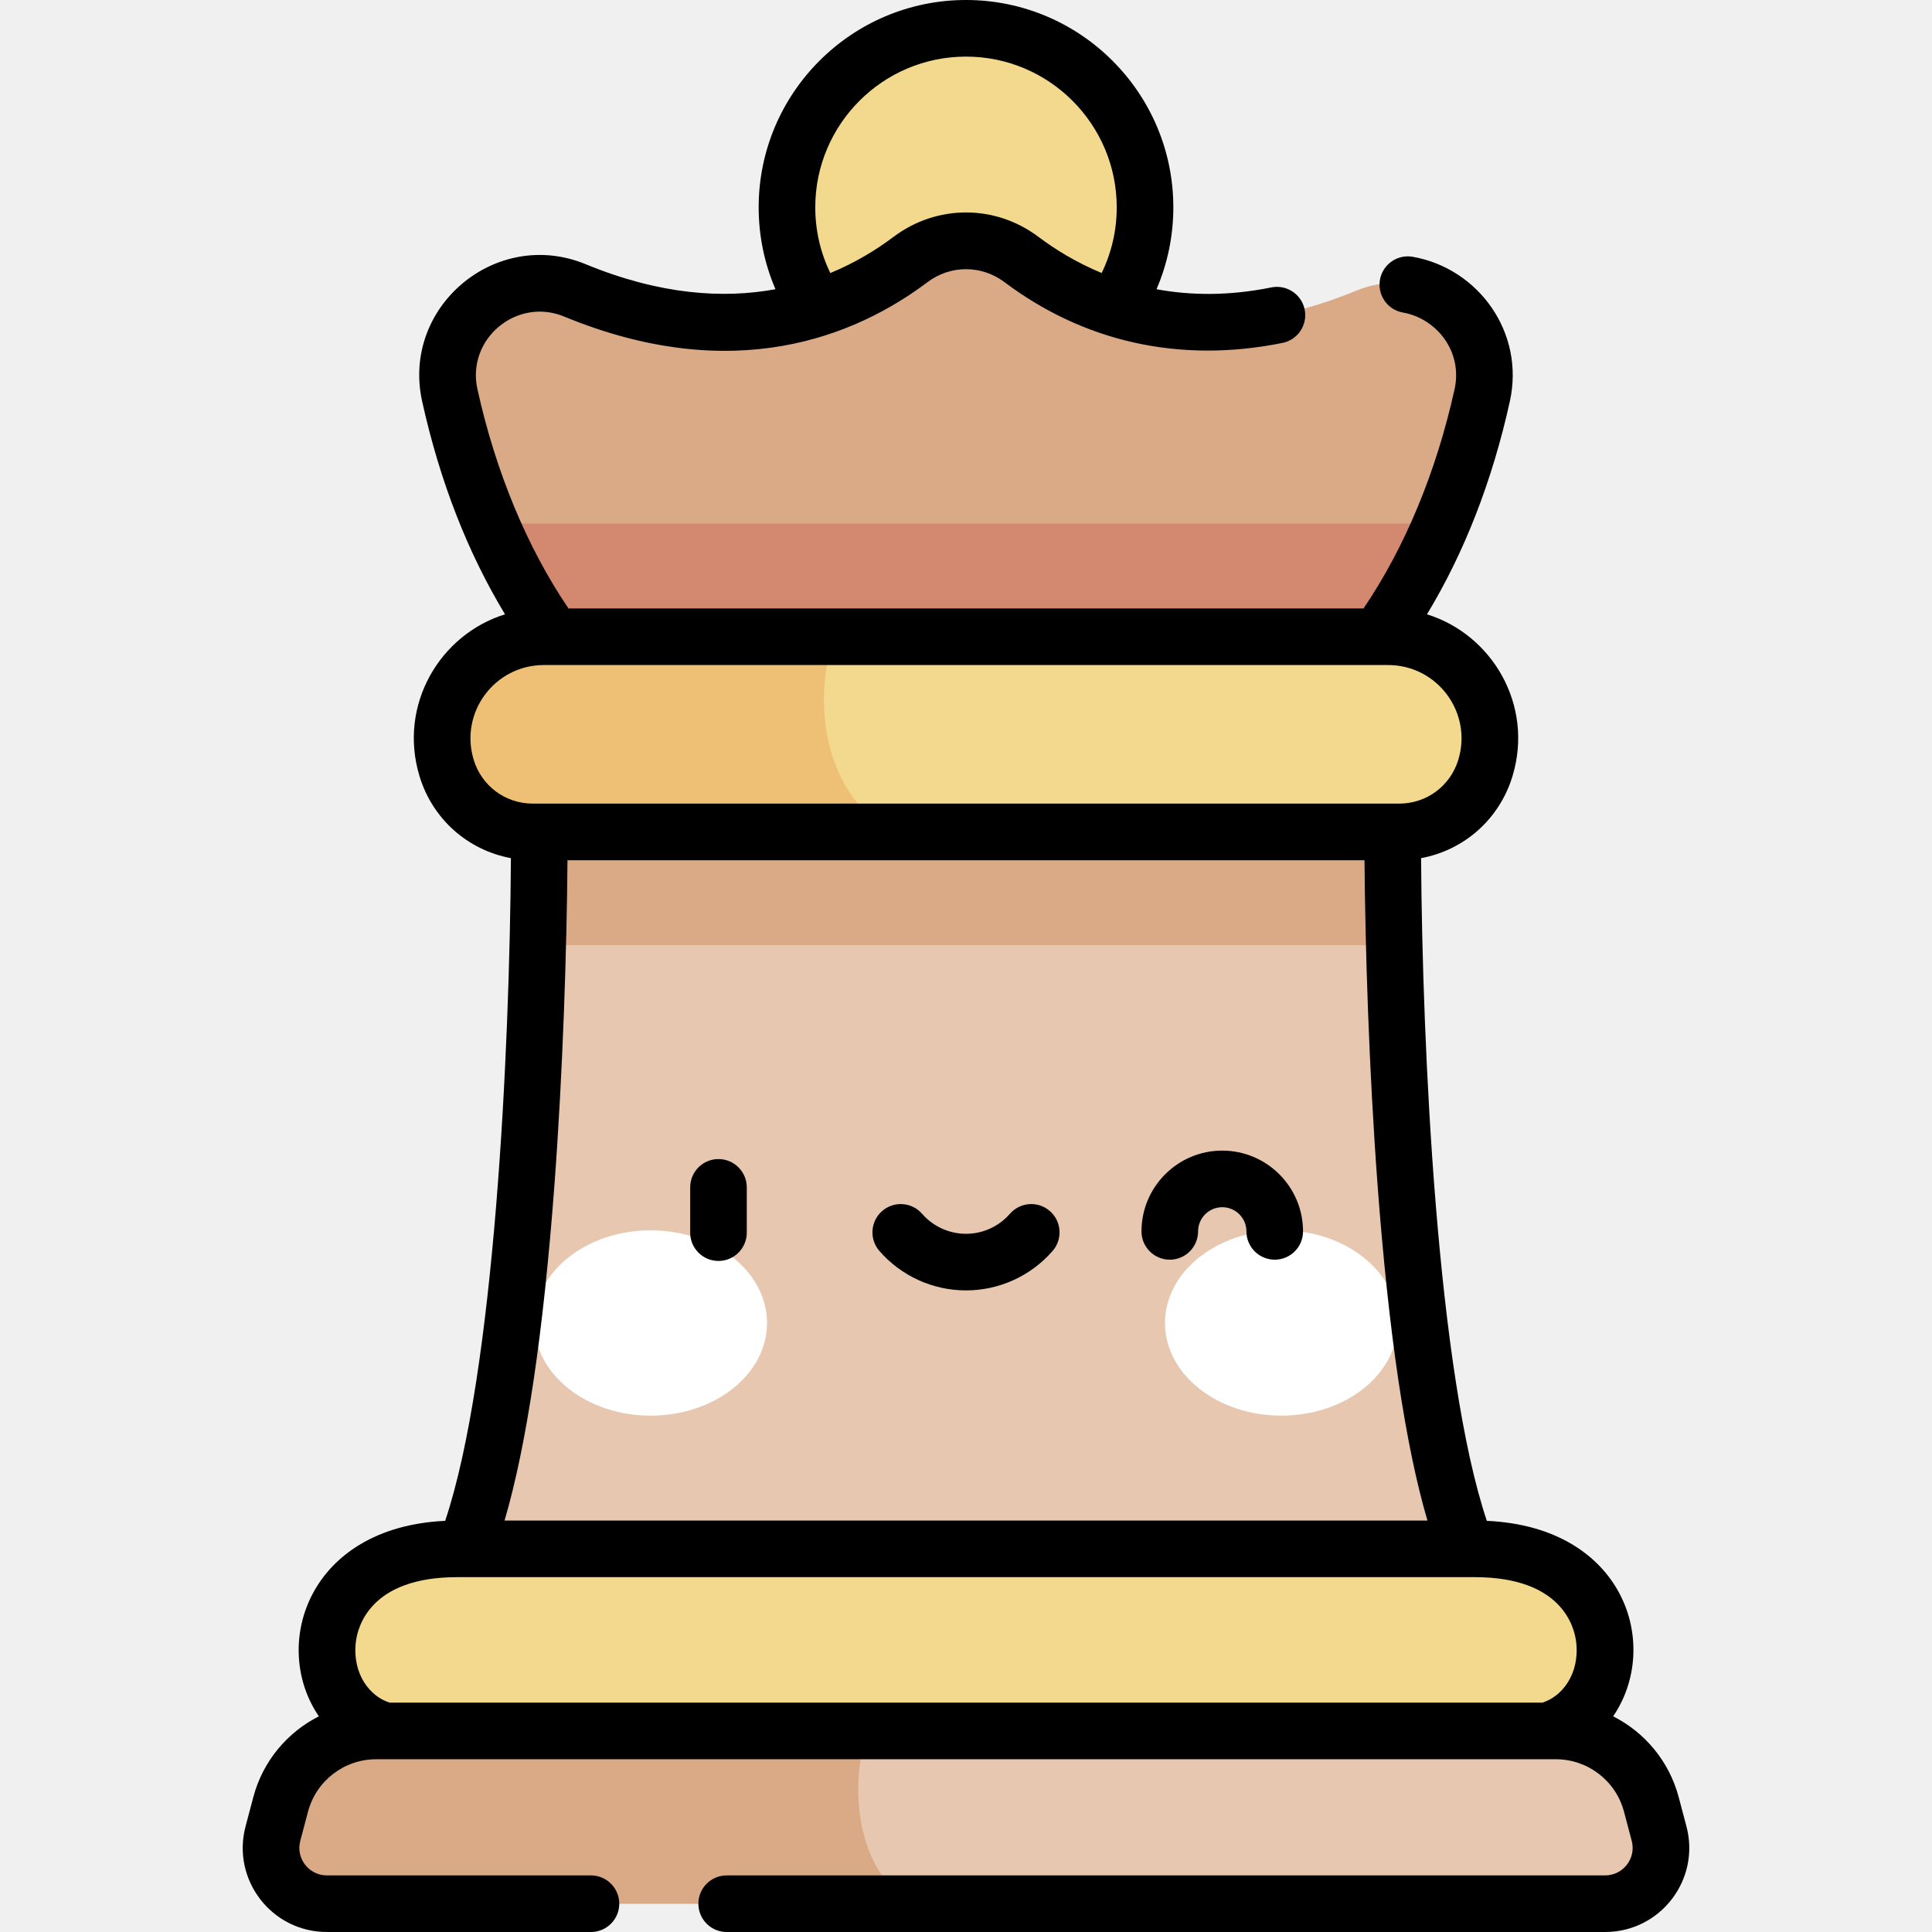
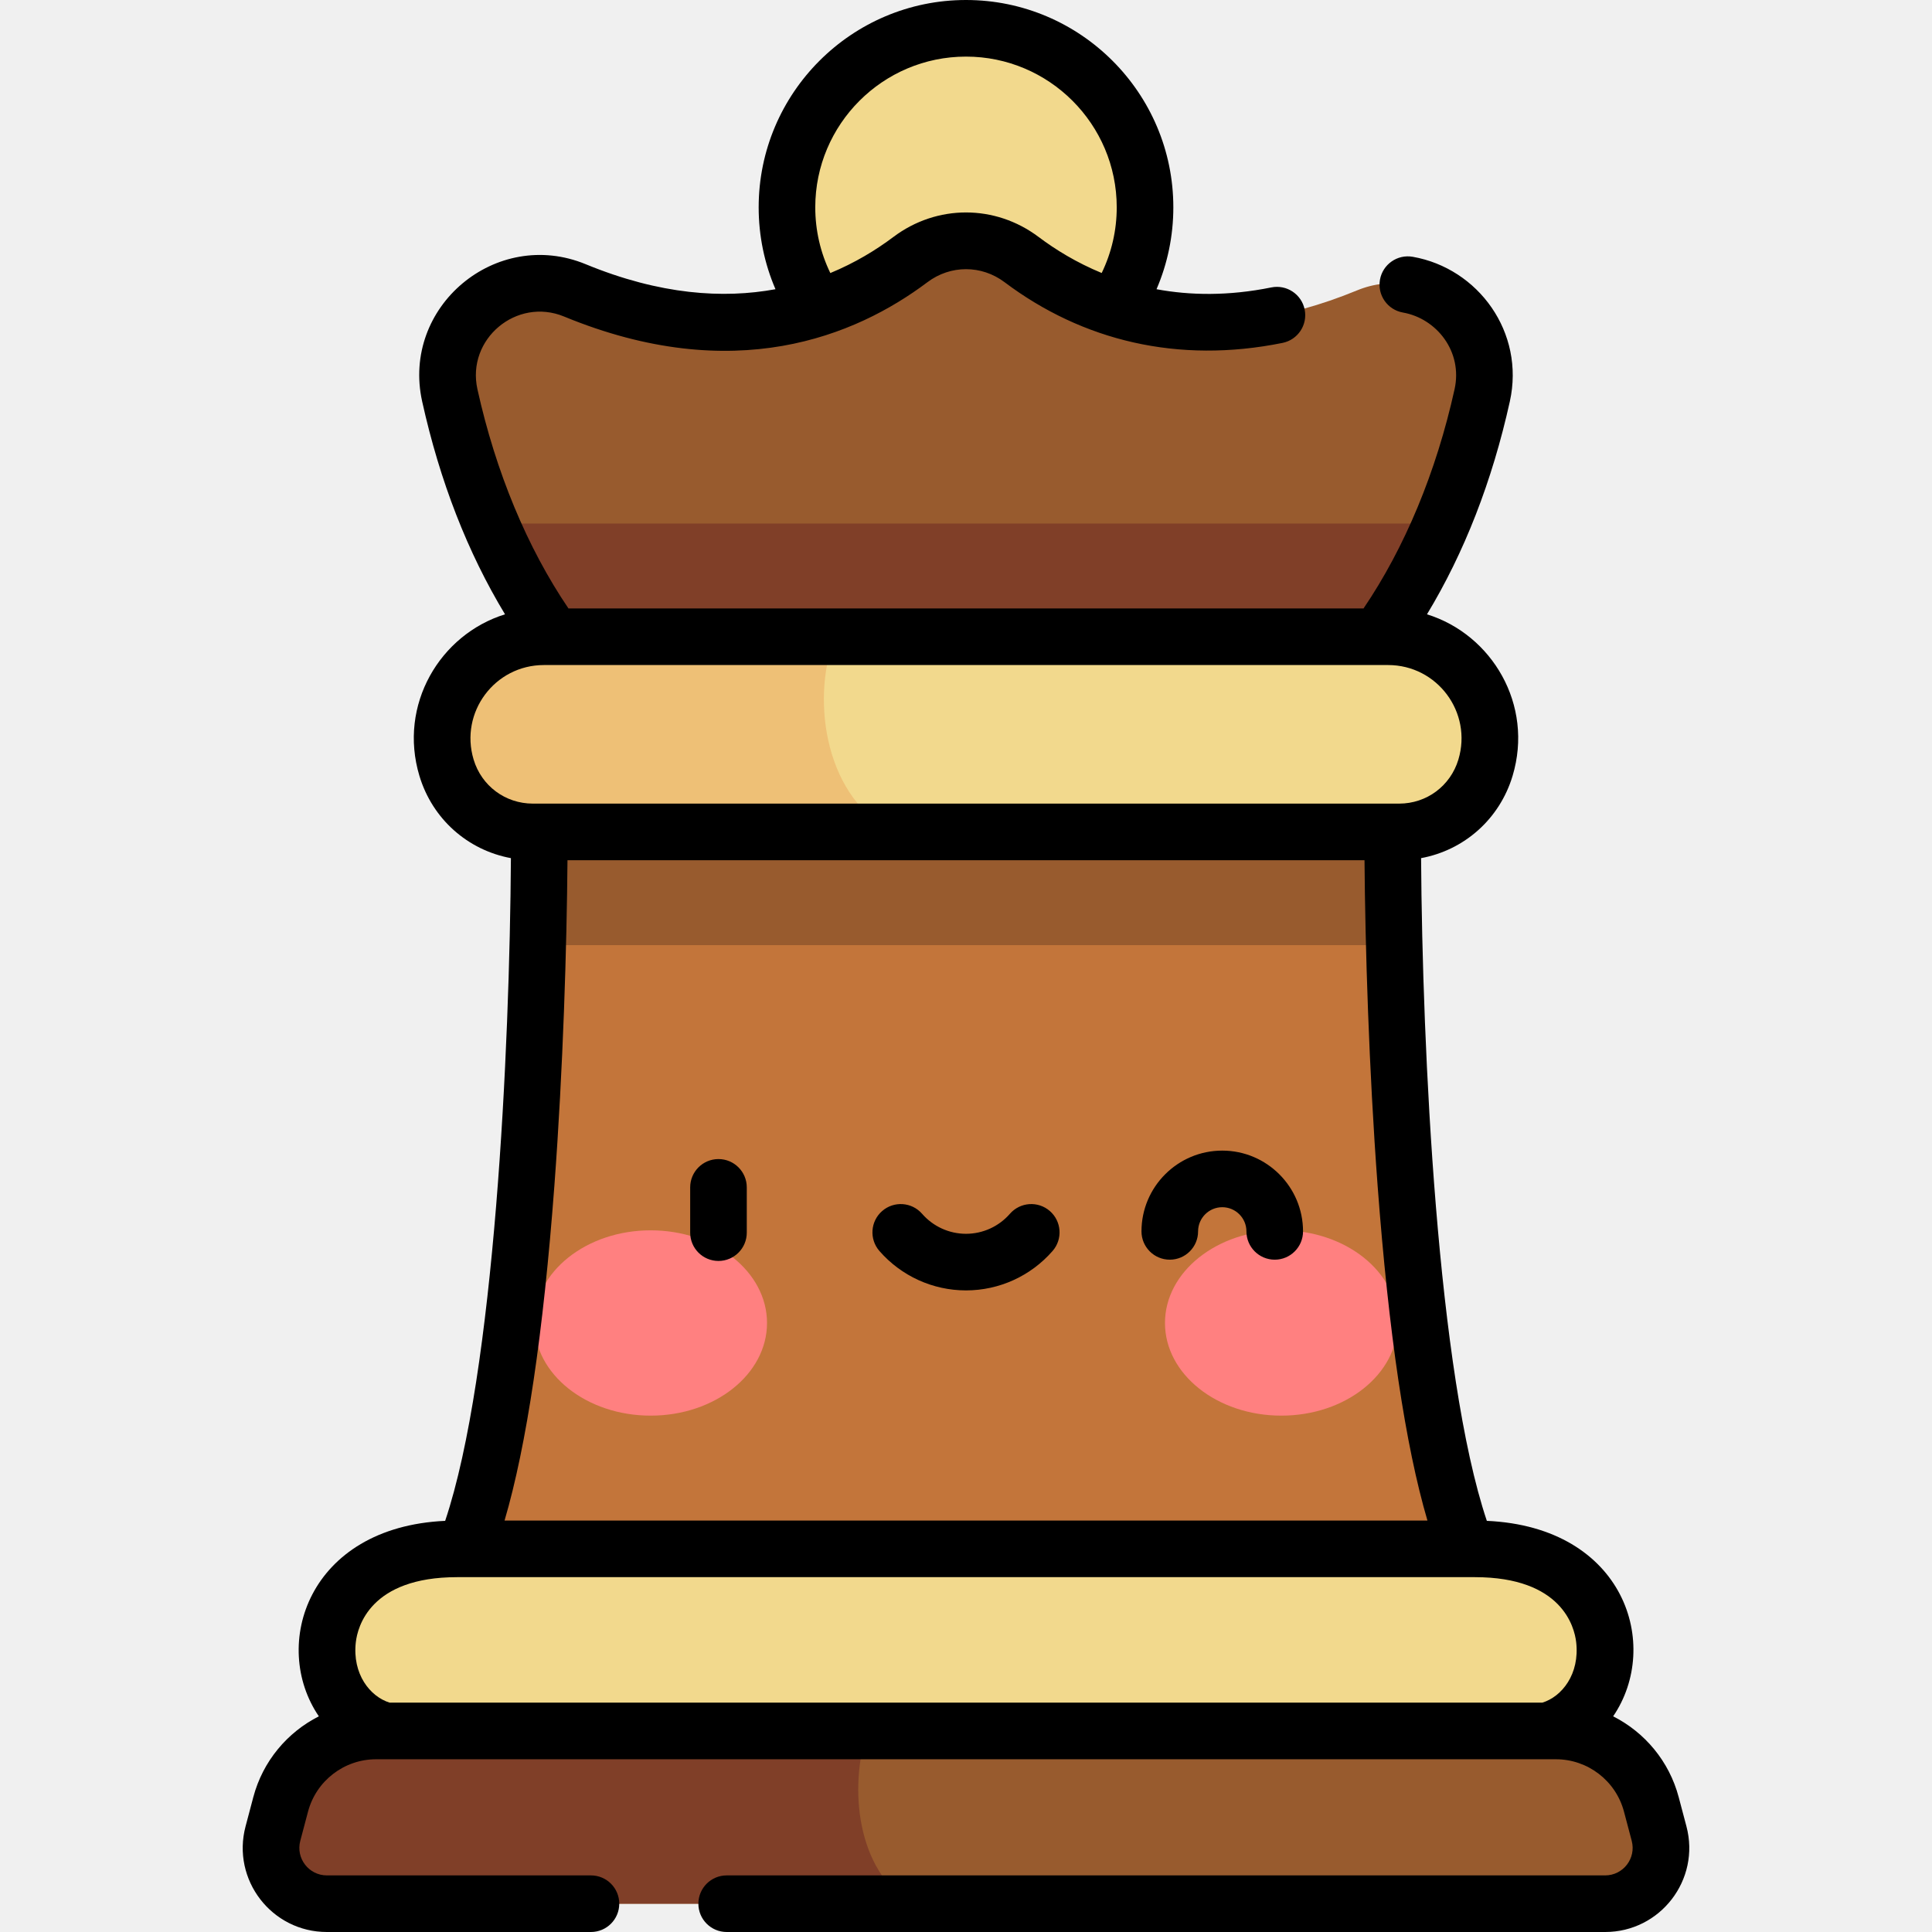
<svg xmlns="http://www.w3.org/2000/svg" id="Capa_1" enable-background="new 0 0 512 512" height="512" viewBox="0 0 512 512" width="512">
  <g>
    <ellipse cx="256" cy="54.946" fill="#f2d98d" rx="47.446" ry="47.446" transform="matrix(.986 -.169 .169 .986 -5.603 44.034)" />
-     <path d="m365.256 168.742c14.521-20.104 22.941-43.189 27.544-63.973 4.252-19.201-14.978-35.314-33.16-27.817-38.98 16.073-68.821 6.939-88.923-8.172-8.752-6.579-20.682-6.579-29.434 0-20.102 15.111-49.943 24.245-88.923 8.172-18.182-7.497-37.412 8.616-33.16 27.817 4.603 20.783 13.022 43.869 27.544 63.973z" fill="#daa985" />
-     <path d="m388.743 410.462c-16.951-42.815-19.663-152.227-19.663-189.997h-226.16c0 37.77-2.712 147.181-19.663 189.997z" fill="#e7c7af" />
+     <path d="m365.256 168.742c14.521-20.104 22.941-43.189 27.544-63.973 4.252-19.201-14.978-35.314-33.16-27.817-38.98 16.073-68.821 6.939-88.923-8.172-8.752-6.579-20.682-6.579-29.434 0-20.102 15.111-49.943 24.245-88.923 8.172-18.182-7.497-37.412 8.616-33.16 27.817 4.603 20.783 13.022 43.869 27.544 63.973z" fill="#daa985" style="&#10;    fill: #985b2e;&#10;" />
+     <path d="m388.743 410.462c-16.951-42.815-19.663-152.227-19.663-189.997h-226.16c0 37.77-2.712 147.181-19.663 189.997z" fill="#e7c7af" style="&#10;    fill: #c3753a;&#10;" />
    <g>
      <g fill="#fff">
-         <ellipse cx="172.435" cy="350.604" rx="30.834" ry="24.555" />
-         <ellipse cx="339.565" cy="350.604" rx="30.834" ry="24.555" />
+         <ellipse cx="172.435" cy="350.604" rx="30.834" ry="24.555" style="&#10;    fill: #ff8080;&#10;" />
+         <ellipse cx="339.565" cy="350.604" rx="30.834" ry="24.555" style="&#10;    fill: #ff8080;&#10;" />
      </g>
    </g>
-     <path d="m369.494 250.465c-.306-12.111-.414-22.479-.414-30h-226.16c0 7.521-.108 17.889-.414 30z" fill="#daa985" />
-     <path d="m129.994 138.742c4.382 10.294 9.875 20.482 16.75 30h218.512c6.875-9.518 12.368-19.706 16.75-30z" fill="#d2896f" />
+     <path d="m369.494 250.465c-.306-12.111-.414-22.479-.414-30h-226.16c0 7.521-.108 17.889-.414 30z" fill="#daa985" style="&#10;    fill: #985b2e;&#10;" />
+     <path d="m129.994 138.742c4.382 10.294 9.875 20.482 16.75 30h218.512c6.875-9.518 12.368-19.706 16.75-30z" fill="#d2896f" style="&#10;    fill: #803f28;&#10;" />
    <path d="m370.79 220.465h-229.58c-10.547 0-19.846-6.917-22.881-17.018-5.195-17.294 7.755-34.705 25.813-34.705h223.716c18.058 0 31.007 17.41 25.813 34.705-3.035 10.102-12.334 17.018-22.881 17.018z" fill="#f2d98d" />
-     <path d="m412.335 458.721h-312.67c-11.868 0-22.248 7.989-25.288 19.46l-2.05 7.736c-2.487 9.386 4.59 18.583 14.3 18.583h338.744c9.71 0 16.787-9.196 14.3-18.583l-2.05-7.736c-3.038-11.471-13.419-19.46-25.286-19.46z" fill="#e7c7af" />
-     <path d="m229.851 458.721h-130.186c-11.868 0-22.248 7.988-25.288 19.46l-2.05 7.736c-2.487 9.386 4.59 18.583 14.3 18.583h154.766c-14.25-8.965-16.544-30.525-11.542-45.779z" fill="#daa985" />
+     <path d="m412.335 458.721h-312.67c-11.868 0-22.248 7.989-25.288 19.46l-2.05 7.736c-2.487 9.386 4.59 18.583 14.3 18.583h338.744c9.71 0 16.787-9.196 14.3-18.583l-2.05-7.736c-3.038-11.471-13.419-19.46-25.286-19.46z" fill="#e7c7af" style="&#10;    fill: #985b2e;&#10;" />
+     <path d="m229.851 458.721h-130.186c-11.868 0-22.248 7.988-25.288 19.46l-2.05 7.736c-2.487 9.386 4.59 18.583 14.3 18.583h154.766c-14.25-8.965-16.544-30.525-11.542-45.779z" fill="#daa985" style="&#10;    fill: #803f28;&#10;" />
    <path d="m409.761 458.721c22.367-5.218 24.299-48.26-18.908-48.26h-269.707c-43.207 0-41.275 43.042-18.908 48.26z" fill="#f2d98d" />
    <path d="m221.348 168.742h-77.206c-18.058 0-31.007 17.41-25.813 34.705 3.034 10.101 12.333 17.018 22.881 17.018h95.097c-18.874-10.403-21.002-37.207-14.959-51.723z" fill="#eec076" />
    <path d="m190.405 307.164c-4.142 0-7.5 3.358-7.5 7.5v12c0 4.142 3.358 7.5 7.5 7.5s7.5-3.358 7.5-7.5v-12c0-4.142-3.358-7.5-7.5-7.5zm87.817 13.773c-3.123-2.721-7.86-2.396-10.582.727-2.938 3.372-7.181 5.306-11.64 5.306s-8.701-1.934-11.64-5.306c-2.721-3.122-7.459-3.448-10.582-.727-3.122 2.722-3.448 7.459-.726 10.582 5.788 6.642 14.152 10.451 22.948 10.451s17.16-3.809 22.948-10.451c2.721-3.123 2.396-7.86-.726-10.582zm168.7 163.06-2.05-7.735c-2.522-9.52-8.997-17.18-17.372-21.417 12.819-18.785 3.13-50.155-33.473-51.804-13.102-39.081-17.092-124.781-17.424-175.625 11.414-2.111 20.803-10.336 24.25-21.81 5.655-18.825-5.46-37.46-22.688-42.806 9.906-16.366 17.278-35.28 21.957-56.408 4.051-18.292-8.348-35.278-25.732-38.341-4.08-.717-7.969 2.005-8.688 6.085s2.006 7.969 6.085 8.688c8.92 1.571 15.903 10.331 13.689 20.326-4.862 21.957-13.176 41.952-24.126 58.094h-210.701c-10.949-16.141-19.263-36.136-24.126-58.094-2.943-13.289 10.365-24.462 22.978-19.262 44.925 18.524 77.159 5.27 96.289-9.111 6.107-4.591 14.314-4.591 20.42 0 20.689 15.552 46.017 21.695 73.678 16.095 4.06-.822 6.685-4.779 5.863-8.839s-4.78-6.682-8.839-5.863c-11.401 2.308-21.55 2.12-30.422.476 2.931-6.808 4.456-14.161 4.456-21.698 0-30.3-24.649-54.948-54.946-54.948s-54.946 24.648-54.946 54.946c0 7.538 1.525 14.892 4.457 21.699-13.806 2.543-30.559 1.51-50.292-6.626-23.752-9.796-48.901 11.265-43.341 36.372 4.679 21.129 12.051 40.043 21.957 56.408-17.234 5.347-28.341 23.986-22.688 42.806 3.447 11.474 12.835 19.699 24.25 21.81-.332 50.845-4.322 136.546-17.424 175.626-36.348 1.665-46.323 32.973-33.473 51.803-8.375 4.237-14.85 11.897-17.372 21.417l-2.049 7.735c-3.749 14.146 6.905 28.004 21.549 28.004h69.982c4.142 0 7.5-3.358 7.5-7.5s-3.358-7.5-7.5-7.5h-69.982c-4.787 0-8.278-4.53-7.05-9.162l2.049-7.735c2.165-8.173 9.583-13.881 18.038-13.881 23.418 0 325.468.003 312.67 0 8.455 0 15.872 5.708 18.038 13.881l2.05 7.736c1.226 4.628-2.26 9.162-7.05 9.162h-232.795c-4.142 0-7.5 3.358-7.5 7.5s3.358 7.5 7.5 7.5h232.794c14.633-.001 25.3-13.849 21.55-28.004zm-190.922-468.997c22.026 0 39.946 17.919 39.946 39.946 0 6.088-1.37 12.009-3.987 17.402-6.66-2.748-12.251-6.191-16.736-9.563-11.499-8.644-26.949-8.644-38.447 0-4.639 3.487-10.219 6.885-16.729 9.575-2.621-5.396-3.993-11.321-3.993-17.414 0-22.027 17.919-39.946 39.946-39.946zm-130.487 186.29c-3.752-12.49 5.584-25.047 18.629-25.047 5.278.001 226.595 0 223.716 0 13.041 0 22.383 12.553 18.629 25.047-2.098 6.984-8.406 11.676-15.697 11.676h-229.58c-7.292-.001-13.6-4.693-15.697-11.676zm21.411 112.84c2.309-30.907 3.286-63.429 3.464-86.165h211.222c.178 22.736 1.155 55.257 3.465 86.165 2.924 39.137 7.36 68.928 13.212 88.831h-244.575c5.852-19.903 10.287-49.694 13.212-88.831zm261.811 137.091h-305.47c-5.181-1.599-9.942-7.558-8.967-16.03.465-4.042 3.776-17.229 26.849-17.229.1 0 266.288.003 269.707 0 23.073 0 26.383 13.188 26.849 17.229.974 8.472-3.787 14.431-8.968 16.03zm-84.824-146.298c-11.803 0-21.406 9.603-21.406 21.406 0 4.142 3.358 7.5 7.5 7.5s7.5-3.358 7.5-7.5c0-3.532 2.874-6.406 6.406-6.406s6.406 2.874 6.406 6.406c0 4.142 3.358 7.5 7.5 7.5s7.5-3.358 7.5-7.5c.001-11.803-9.602-21.406-21.406-21.406z" />
  </g>
</svg>
